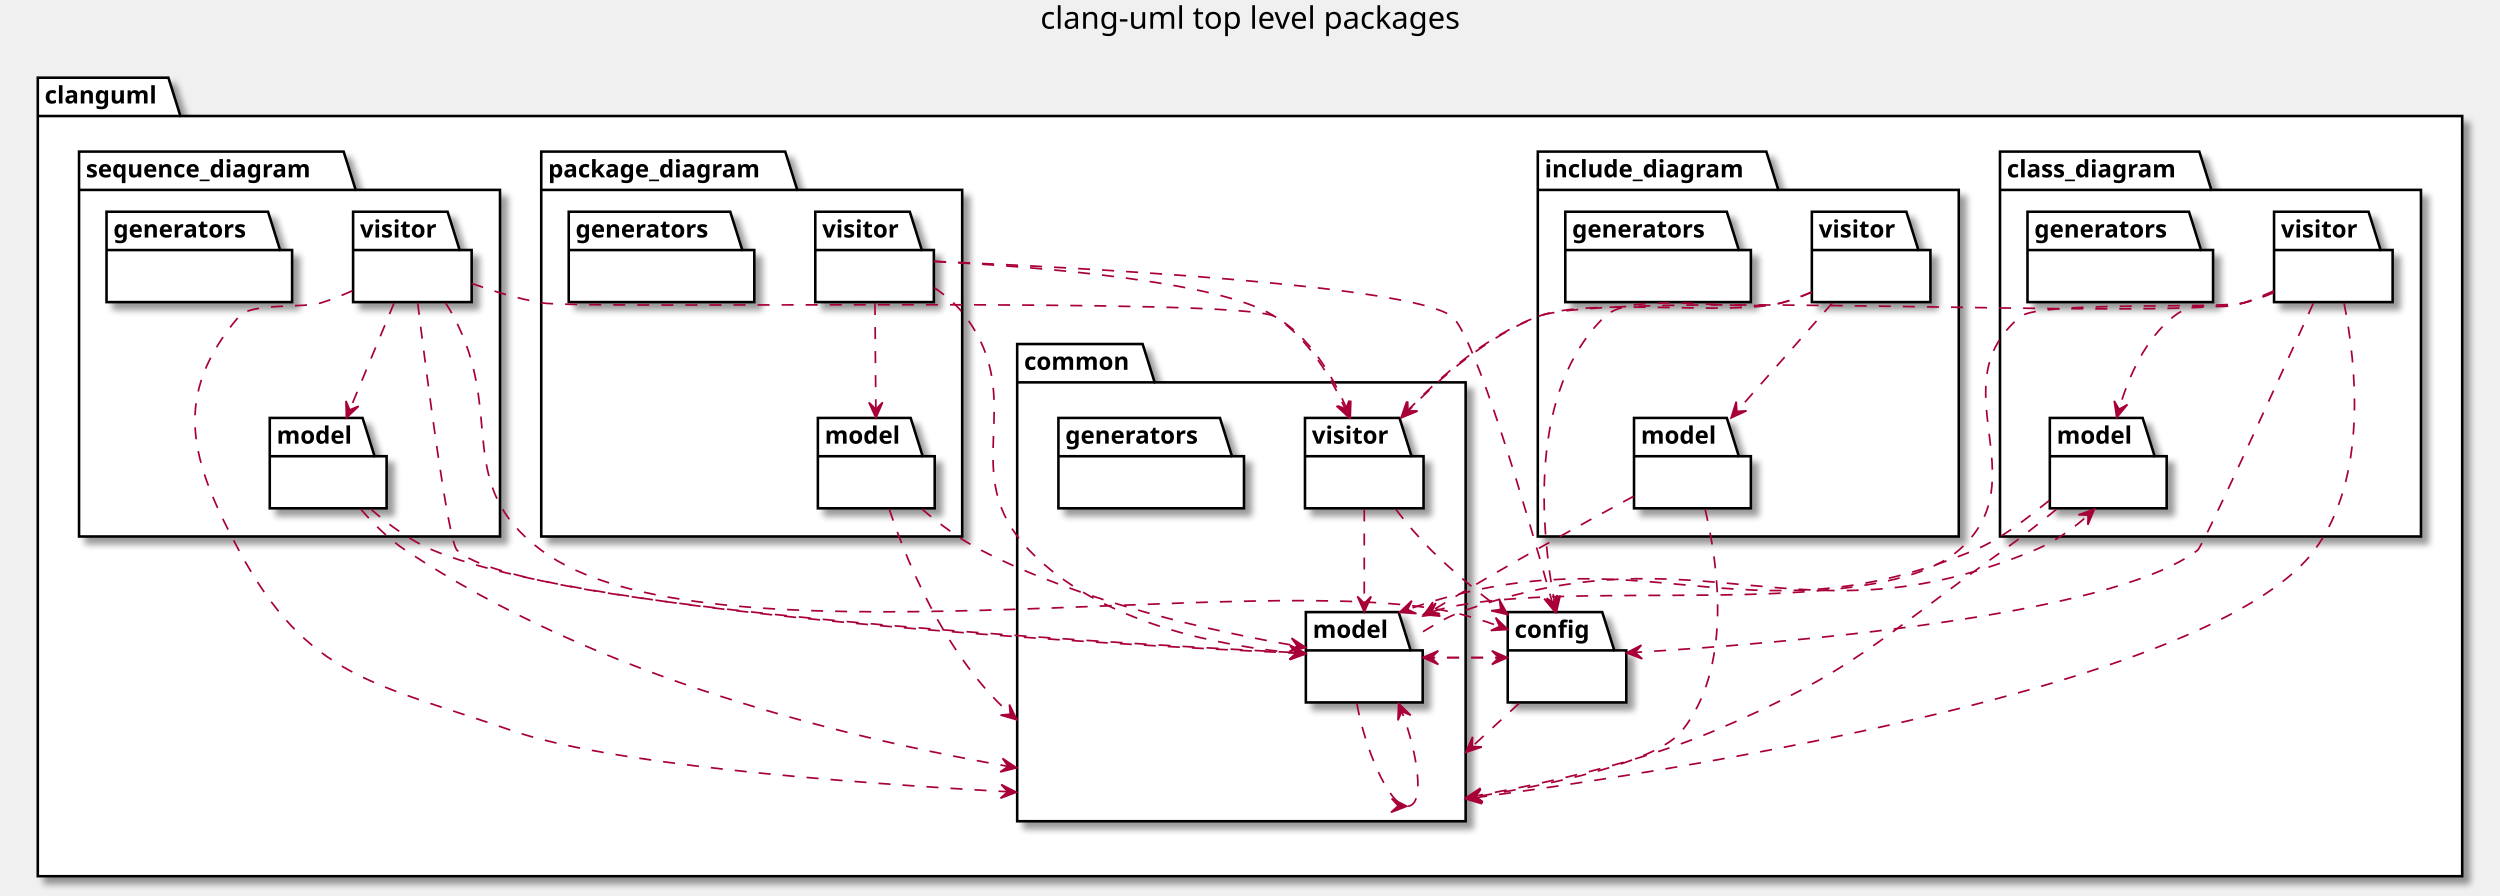
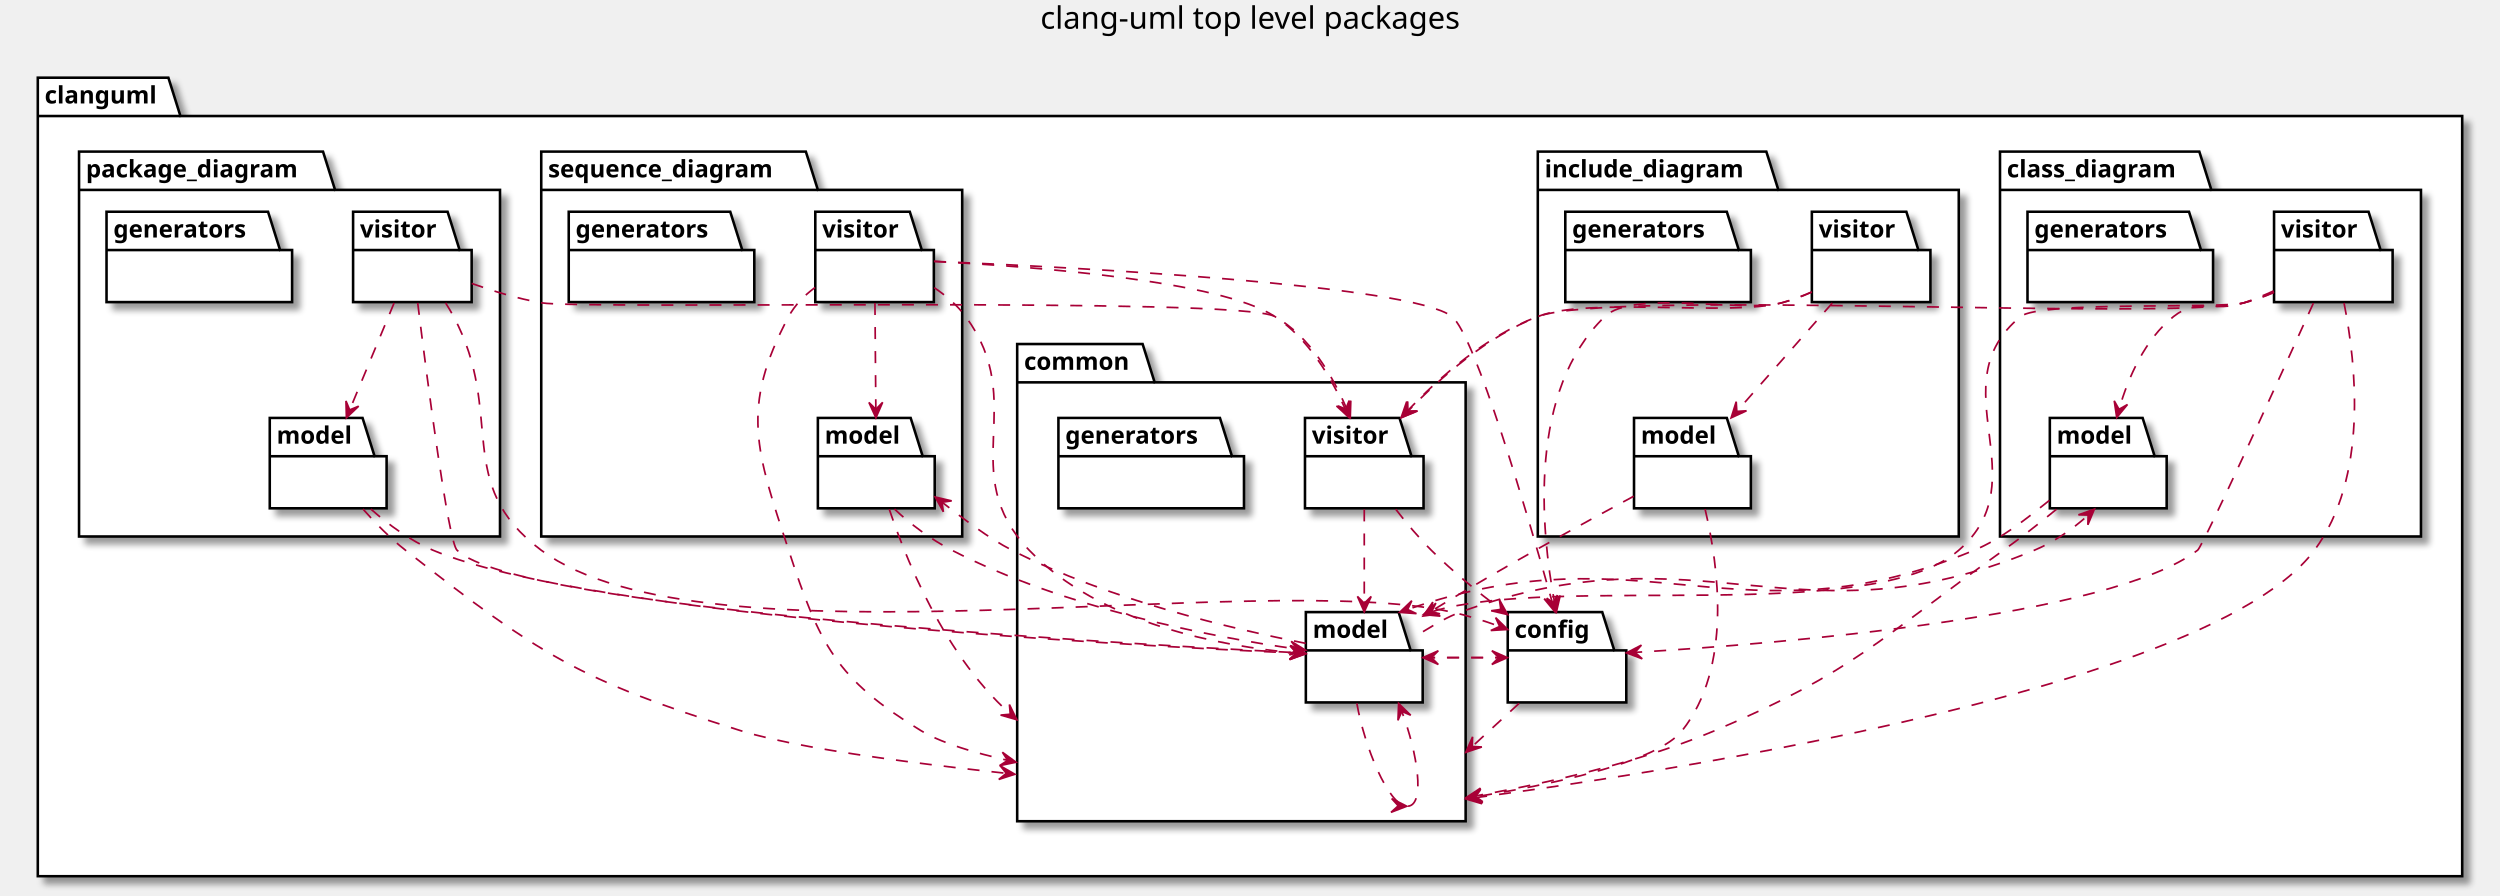
<svg xmlns="http://www.w3.org/2000/svg" xmlns:xlink="http://www.w3.org/1999/xlink" contentScriptType="application/ecmascript" contentStyleType="text/css" height="521px" preserveAspectRatio="none" style="width:1455px;height:521px;" version="1.1" viewBox="0 0 1455 521" width="1455px" zoomAndPan="magnify">
  <defs>
-     <filter height="300%" id="fh9lucta6afqc" width="300%" x="-1" y="-1">
+     <filter height="300%" id="f4ex77b3mnugk" width="300%" x="-1" y="-1">
      <feGaussianBlur result="blurOut" stdDeviation="2.0" />
      <feColorMatrix in="blurOut" result="blurOut2" type="matrix" values="0 0 0 0 0 0 0 0 0 0 0 0 0 0 0 0 0 0 .4 0" />
      <feOffset dx="4.0" dy="4.0" in="blurOut2" result="blurOut3" />
      <feBlend in="SourceGraphic" in2="blurOut3" mode="normal" />
    </filter>
  </defs>
  <g>
    <text fill="#000000" font-family="sans-serif" font-size="18" lengthAdjust="spacingAndGlyphs" textLength="256" x="605.5" y="16.708">clang-uml top level packages</text>
    <a href="namespaceclanguml.html" target="_top" title="clanguml" xlink:actuate="onRequest" xlink:href="namespaceclanguml.html" xlink:show="new" xlink:title="clanguml" xlink:type="simple">
-       <polygon fill="#FFFFFF" filter="url(#fh9lucta6afqc)" points="22,45.233,98,45.233,105,67.53,1433,67.53,1433,509.953,22,509.953,22,45.233" style="stroke: #000000; stroke-width: 1.5;" />
+       <polygon fill="#FFFFFF" filter="url(#f4ex77b3mnugk)" points="22,45.233,98,45.233,105,67.53,1433,67.53,1433,509.953,22,509.953,22,45.233" style="stroke: #000000; stroke-width: 1.5;" />
      <line style="stroke: #000000; stroke-width: 1.5;" x1="22" x2="105" y1="67.53" y2="67.53" />
      <text fill="#000000" font-family="sans-serif" font-size="14" font-weight="bold" lengthAdjust="spacingAndGlyphs" textLength="70" x="26" y="60.228">clanguml</text>
    </a>
    <a href="namespaceclanguml_1_1common.html" target="_top" title="common" xlink:actuate="onRequest" xlink:href="namespaceclanguml_1_1common.html" xlink:show="new" xlink:title="common" xlink:type="simple">
-       <polygon fill="#FFFFFF" filter="url(#fh9lucta6afqc)" points="592,200.233,665,200.233,672,222.53,853,222.53,853,477.953,592,477.953,592,200.233" style="stroke: #000000; stroke-width: 1.5;" />
+       <polygon fill="#FFFFFF" filter="url(#f4ex77b3mnugk)" points="592,200.233,665,200.233,672,222.53,853,222.53,853,477.953,592,477.953,592,200.233" style="stroke: #000000; stroke-width: 1.5;" />
      <line style="stroke: #000000; stroke-width: 1.5;" x1="592" x2="672" y1="222.53" y2="222.53" />
      <text fill="#000000" font-family="sans-serif" font-size="14" font-weight="bold" lengthAdjust="spacingAndGlyphs" textLength="67" x="596" y="215.228">common</text>
    </a>
    <a href="namespaceclanguml_1_1class__diagram.html" target="_top" title="class_diagram" xlink:actuate="onRequest" xlink:href="namespaceclanguml_1_1class__diagram.html" xlink:show="new" xlink:title="class_diagram" xlink:type="simple">
-       <polygon fill="#FFFFFF" filter="url(#fh9lucta6afqc)" points="1164,88.233,1280,88.233,1287,110.53,1409,110.53,1409,312.233,1164,312.233,1164,88.233" style="stroke: #000000; stroke-width: 1.5;" />
+       <polygon fill="#FFFFFF" filter="url(#f4ex77b3mnugk)" points="1164,88.233,1280,88.233,1287,110.53,1409,110.53,1409,312.233,1164,312.233,1164,88.233" style="stroke: #000000; stroke-width: 1.5;" />
      <line style="stroke: #000000; stroke-width: 1.5;" x1="1164" x2="1287" y1="110.53" y2="110.53" />
      <text fill="#000000" font-family="sans-serif" font-size="14" font-weight="bold" lengthAdjust="spacingAndGlyphs" textLength="110" x="1168" y="103.228">class_diagram</text>
    </a>
    <a href="namespaceclanguml_1_1include__diagram.html" target="_top" title="include_diagram" xlink:actuate="onRequest" xlink:href="namespaceclanguml_1_1include__diagram.html" xlink:show="new" xlink:title="include_diagram" xlink:type="simple">
-       <polygon fill="#FFFFFF" filter="url(#fh9lucta6afqc)" points="895,88.233,1028,88.233,1035,110.53,1140,110.53,1140,312.233,895,312.233,895,88.233" style="stroke: #000000; stroke-width: 1.5;" />
+       <polygon fill="#FFFFFF" filter="url(#f4ex77b3mnugk)" points="895,88.233,1028,88.233,1035,110.53,1140,110.53,1140,312.233,895,312.233,895,88.233" style="stroke: #000000; stroke-width: 1.5;" />
      <line style="stroke: #000000; stroke-width: 1.5;" x1="895" x2="1035" y1="110.53" y2="110.53" />
      <text fill="#000000" font-family="sans-serif" font-size="14" font-weight="bold" lengthAdjust="spacingAndGlyphs" textLength="127" x="899" y="103.228">include_diagram</text>
    </a>
+     <a href="namespaceclanguml_1_1sequence__diagram.html" target="_top" title="sequence_diagram" xlink:actuate="onRequest" xlink:href="namespaceclanguml_1_1sequence__diagram.html" xlink:show="new" xlink:title="sequence_diagram" xlink:type="simple">
+       <polygon fill="#FFFFFF" filter="url(#f4ex77b3mnugk)" points="315,88.233,469,88.233,476,110.53,560,110.53,560,312.233,315,312.233,315,88.233" style="stroke: #000000; stroke-width: 1.5;" />
+       <line style="stroke: #000000; stroke-width: 1.5;" x1="315" x2="476" y1="110.53" y2="110.53" />
+       <text fill="#000000" font-family="sans-serif" font-size="14" font-weight="bold" lengthAdjust="spacingAndGlyphs" textLength="148" x="319" y="103.228">sequence_diagram</text>
+     </a>
    <a href="namespaceclanguml_1_1package__diagram.html" target="_top" title="package_diagram" xlink:actuate="onRequest" xlink:href="namespaceclanguml_1_1package__diagram.html" xlink:show="new" xlink:title="package_diagram" xlink:type="simple">
-       <polygon fill="#FFFFFF" filter="url(#fh9lucta6afqc)" points="315,88.233,457,88.233,464,110.53,560,110.53,560,312.233,315,312.233,315,88.233" style="stroke: #000000; stroke-width: 1.5;" />
-       <line style="stroke: #000000; stroke-width: 1.5;" x1="315" x2="464" y1="110.53" y2="110.53" />
-       <text fill="#000000" font-family="sans-serif" font-size="14" font-weight="bold" lengthAdjust="spacingAndGlyphs" textLength="136" x="319" y="103.228">package_diagram</text>
-     </a>
-     <a href="namespaceclanguml_1_1sequence__diagram.html" target="_top" title="sequence_diagram" xlink:actuate="onRequest" xlink:href="namespaceclanguml_1_1sequence__diagram.html" xlink:show="new" xlink:title="sequence_diagram" xlink:type="simple">
-       <polygon fill="#FFFFFF" filter="url(#fh9lucta6afqc)" points="46,88.233,200,88.233,207,110.53,291,110.53,291,312.233,46,312.233,46,88.233" style="stroke: #000000; stroke-width: 1.5;" />
-       <line style="stroke: #000000; stroke-width: 1.5;" x1="46" x2="207" y1="110.53" y2="110.53" />
-       <text fill="#000000" font-family="sans-serif" font-size="14" font-weight="bold" lengthAdjust="spacingAndGlyphs" textLength="148" x="50" y="103.228">sequence_diagram</text>
+       <polygon fill="#FFFFFF" filter="url(#f4ex77b3mnugk)" points="46,88.233,188,88.233,195,110.53,291,110.53,291,312.233,46,312.233,46,88.233" style="stroke: #000000; stroke-width: 1.5;" />
+       <line style="stroke: #000000; stroke-width: 1.5;" x1="46" x2="195" y1="110.53" y2="110.53" />
+       <text fill="#000000" font-family="sans-serif" font-size="14" font-weight="bold" lengthAdjust="spacingAndGlyphs" textLength="136" x="50" y="103.228">package_diagram</text>
    </a>
    <a href="namespaceclanguml_1_1common_1_1model.html" target="_top" title="model" xlink:actuate="onRequest" xlink:href="namespaceclanguml_1_1common_1_1model.html" xlink:show="new" xlink:title="model" xlink:type="simple">
-       <polygon fill="#FFFFFF" filter="url(#fh9lucta6afqc)" points="760,356.233,814,356.233,821,378.53,828,378.53,828,408.827,760,408.827,760,356.233" style="stroke: #000000; stroke-width: 1.5;" />
+       <polygon fill="#FFFFFF" filter="url(#f4ex77b3mnugk)" points="760,356.233,814,356.233,821,378.53,828,378.53,828,408.827,760,408.827,760,356.233" style="stroke: #000000; stroke-width: 1.5;" />
      <line style="stroke: #000000; stroke-width: 1.5;" x1="760" x2="821" y1="378.53" y2="378.53" />
      <text fill="#000000" font-family="sans-serif" font-size="14" font-weight="bold" lengthAdjust="spacingAndGlyphs" textLength="48" x="764" y="371.228">model</text>
    </a>
    <a href="namespaceclanguml_1_1common_1_1visitor.html" target="_top" title="visitor" xlink:actuate="onRequest" xlink:href="namespaceclanguml_1_1common_1_1visitor.html" xlink:show="new" xlink:title="visitor" xlink:type="simple">
-       <polygon fill="#FFFFFF" filter="url(#fh9lucta6afqc)" points="759.5,243.233,814.5,243.233,821.5,265.53,828.5,265.53,828.5,295.827,759.5,295.827,759.5,243.233" style="stroke: #000000; stroke-width: 1.5;" />
+       <polygon fill="#FFFFFF" filter="url(#f4ex77b3mnugk)" points="759.5,243.233,814.5,243.233,821.5,265.53,828.5,265.53,828.5,295.827,759.5,295.827,759.5,243.233" style="stroke: #000000; stroke-width: 1.5;" />
      <line style="stroke: #000000; stroke-width: 1.5;" x1="759.5" x2="821.5" y1="265.53" y2="265.53" />
      <text fill="#000000" font-family="sans-serif" font-size="14" font-weight="bold" lengthAdjust="spacingAndGlyphs" textLength="49" x="763.5" y="258.228">visitor</text>
    </a>
    <a href="namespaceclanguml_1_1common_1_1generators.html" target="_top" title="generators" xlink:actuate="onRequest" xlink:href="namespaceclanguml_1_1common_1_1generators.html" xlink:show="new" xlink:title="generators" xlink:type="simple">
-       <polygon fill="#FFFFFF" filter="url(#fh9lucta6afqc)" points="616,243.233,710,243.233,717,265.53,724,265.53,724,295.827,616,295.827,616,243.233" style="stroke: #000000; stroke-width: 1.5;" />
+       <polygon fill="#FFFFFF" filter="url(#f4ex77b3mnugk)" points="616,243.233,710,243.233,717,265.53,724,265.53,724,295.827,616,295.827,616,243.233" style="stroke: #000000; stroke-width: 1.5;" />
      <line style="stroke: #000000; stroke-width: 1.5;" x1="616" x2="717" y1="265.53" y2="265.53" />
      <text fill="#000000" font-family="sans-serif" font-size="14" font-weight="bold" lengthAdjust="spacingAndGlyphs" textLength="88" x="620" y="258.228">generators</text>
    </a>
    <a href="namespaceclanguml_1_1class__diagram_1_1model.html" target="_top" title="model" xlink:actuate="onRequest" xlink:href="namespaceclanguml_1_1class__diagram_1_1model.html" xlink:show="new" xlink:title="model" xlink:type="simple">
-       <polygon fill="#FFFFFF" filter="url(#fh9lucta6afqc)" points="1193,243.233,1247,243.233,1254,265.53,1261,265.53,1261,295.827,1193,295.827,1193,243.233" style="stroke: #000000; stroke-width: 1.5;" />
+       <polygon fill="#FFFFFF" filter="url(#f4ex77b3mnugk)" points="1193,243.233,1247,243.233,1254,265.53,1261,265.53,1261,295.827,1193,295.827,1193,243.233" style="stroke: #000000; stroke-width: 1.5;" />
      <line style="stroke: #000000; stroke-width: 1.5;" x1="1193" x2="1254" y1="265.53" y2="265.53" />
      <text fill="#000000" font-family="sans-serif" font-size="14" font-weight="bold" lengthAdjust="spacingAndGlyphs" textLength="48" x="1197" y="258.228">model</text>
    </a>
    <a href="namespaceclanguml_1_1class__diagram_1_1visitor.html" target="_top" title="visitor" xlink:actuate="onRequest" xlink:href="namespaceclanguml_1_1class__diagram_1_1visitor.html" xlink:show="new" xlink:title="visitor" xlink:type="simple">
-       <polygon fill="#FFFFFF" filter="url(#fh9lucta6afqc)" points="1323.5,123.233,1378.5,123.233,1385.5,145.53,1392.5,145.53,1392.5,175.827,1323.5,175.827,1323.5,123.233" style="stroke: #000000; stroke-width: 1.5;" />
+       <polygon fill="#FFFFFF" filter="url(#f4ex77b3mnugk)" points="1323.5,123.233,1378.5,123.233,1385.5,145.53,1392.5,145.53,1392.5,175.827,1323.5,175.827,1323.5,123.233" style="stroke: #000000; stroke-width: 1.5;" />
      <line style="stroke: #000000; stroke-width: 1.5;" x1="1323.5" x2="1385.5" y1="145.53" y2="145.53" />
      <text fill="#000000" font-family="sans-serif" font-size="14" font-weight="bold" lengthAdjust="spacingAndGlyphs" textLength="49" x="1327.5" y="138.228">visitor</text>
    </a>
    <a href="namespaceclanguml_1_1class__diagram_1_1generators.html" target="_top" title="generators" xlink:actuate="onRequest" xlink:href="namespaceclanguml_1_1class__diagram_1_1generators.html" xlink:show="new" xlink:title="generators" xlink:type="simple">
-       <polygon fill="#FFFFFF" filter="url(#fh9lucta6afqc)" points="1180,123.233,1274,123.233,1281,145.53,1288,145.53,1288,175.827,1180,175.827,1180,123.233" style="stroke: #000000; stroke-width: 1.5;" />
+       <polygon fill="#FFFFFF" filter="url(#f4ex77b3mnugk)" points="1180,123.233,1274,123.233,1281,145.53,1288,145.53,1288,175.827,1180,175.827,1180,123.233" style="stroke: #000000; stroke-width: 1.5;" />
      <line style="stroke: #000000; stroke-width: 1.5;" x1="1180" x2="1281" y1="145.53" y2="145.53" />
      <text fill="#000000" font-family="sans-serif" font-size="14" font-weight="bold" lengthAdjust="spacingAndGlyphs" textLength="88" x="1184" y="138.228">generators</text>
    </a>
    <a href="namespaceclanguml_1_1config.html" target="_top" title="config" xlink:actuate="onRequest" xlink:href="namespaceclanguml_1_1config.html" xlink:show="new" xlink:title="config" xlink:type="simple">
-       <polygon fill="#FFFFFF" filter="url(#fh9lucta6afqc)" points="877.5,356.233,932.5,356.233,939.5,378.53,946.5,378.53,946.5,408.827,877.5,408.827,877.5,356.233" style="stroke: #000000; stroke-width: 1.5;" />
+       <polygon fill="#FFFFFF" filter="url(#f4ex77b3mnugk)" points="877.5,356.233,932.5,356.233,939.5,378.53,946.5,378.53,946.5,408.827,877.5,408.827,877.5,356.233" style="stroke: #000000; stroke-width: 1.5;" />
      <line style="stroke: #000000; stroke-width: 1.5;" x1="877.5" x2="939.5" y1="378.53" y2="378.53" />
      <text fill="#000000" font-family="sans-serif" font-size="14" font-weight="bold" lengthAdjust="spacingAndGlyphs" textLength="49" x="881.5" y="371.228">config</text>
    </a>
    <a href="namespaceclanguml_1_1include__diagram_1_1model.html" target="_top" title="model" xlink:actuate="onRequest" xlink:href="namespaceclanguml_1_1include__diagram_1_1model.html" xlink:show="new" xlink:title="model" xlink:type="simple">
-       <polygon fill="#FFFFFF" filter="url(#fh9lucta6afqc)" points="951,243.233,1005,243.233,1012,265.53,1019,265.53,1019,295.827,951,295.827,951,243.233" style="stroke: #000000; stroke-width: 1.5;" />
+       <polygon fill="#FFFFFF" filter="url(#f4ex77b3mnugk)" points="951,243.233,1005,243.233,1012,265.53,1019,265.53,1019,295.827,951,295.827,951,243.233" style="stroke: #000000; stroke-width: 1.5;" />
      <line style="stroke: #000000; stroke-width: 1.5;" x1="951" x2="1012" y1="265.53" y2="265.53" />
      <text fill="#000000" font-family="sans-serif" font-size="14" font-weight="bold" lengthAdjust="spacingAndGlyphs" textLength="48" x="955" y="258.228">model</text>
    </a>
    <a href="namespaceclanguml_1_1include__diagram_1_1visitor.html" target="_top" title="visitor" xlink:actuate="onRequest" xlink:href="namespaceclanguml_1_1include__diagram_1_1visitor.html" xlink:show="new" xlink:title="visitor" xlink:type="simple">
-       <polygon fill="#FFFFFF" filter="url(#fh9lucta6afqc)" points="1054.5,123.233,1109.5,123.233,1116.5,145.53,1123.5,145.53,1123.5,175.827,1054.5,175.827,1054.5,123.233" style="stroke: #000000; stroke-width: 1.5;" />
+       <polygon fill="#FFFFFF" filter="url(#f4ex77b3mnugk)" points="1054.5,123.233,1109.5,123.233,1116.5,145.53,1123.5,145.53,1123.5,175.827,1054.5,175.827,1054.5,123.233" style="stroke: #000000; stroke-width: 1.5;" />
      <line style="stroke: #000000; stroke-width: 1.5;" x1="1054.5" x2="1116.5" y1="145.53" y2="145.53" />
      <text fill="#000000" font-family="sans-serif" font-size="14" font-weight="bold" lengthAdjust="spacingAndGlyphs" textLength="49" x="1058.5" y="138.228">visitor</text>
    </a>
    <a href="namespaceclanguml_1_1include__diagram_1_1generators.html" target="_top" title="generators" xlink:actuate="onRequest" xlink:href="namespaceclanguml_1_1include__diagram_1_1generators.html" xlink:show="new" xlink:title="generators" xlink:type="simple">
-       <polygon fill="#FFFFFF" filter="url(#fh9lucta6afqc)" points="911,123.233,1005,123.233,1012,145.53,1019,145.53,1019,175.827,911,175.827,911,123.233" style="stroke: #000000; stroke-width: 1.5;" />
+       <polygon fill="#FFFFFF" filter="url(#f4ex77b3mnugk)" points="911,123.233,1005,123.233,1012,145.53,1019,145.53,1019,175.827,911,175.827,911,123.233" style="stroke: #000000; stroke-width: 1.5;" />
      <line style="stroke: #000000; stroke-width: 1.5;" x1="911" x2="1012" y1="145.53" y2="145.53" />
      <text fill="#000000" font-family="sans-serif" font-size="14" font-weight="bold" lengthAdjust="spacingAndGlyphs" textLength="88" x="915" y="138.228">generators</text>
    </a>
-     <a href="namespaceclanguml_1_1package__diagram_1_1model.html" target="_top" title="model" xlink:actuate="onRequest" xlink:href="namespaceclanguml_1_1package__diagram_1_1model.html" xlink:show="new" xlink:title="model" xlink:type="simple">
-       <polygon fill="#FFFFFF" filter="url(#fh9lucta6afqc)" points="476,243.233,530,243.233,537,265.53,544,265.53,544,295.827,476,295.827,476,243.233" style="stroke: #000000; stroke-width: 1.5;" />
+     <a href="namespaceclanguml_1_1sequence__diagram_1_1model.html" target="_top" title="model" xlink:actuate="onRequest" xlink:href="namespaceclanguml_1_1sequence__diagram_1_1model.html" xlink:show="new" xlink:title="model" xlink:type="simple">
+       <polygon fill="#FFFFFF" filter="url(#f4ex77b3mnugk)" points="476,243.233,530,243.233,537,265.53,544,265.53,544,295.827,476,295.827,476,243.233" style="stroke: #000000; stroke-width: 1.5;" />
      <line style="stroke: #000000; stroke-width: 1.5;" x1="476" x2="537" y1="265.53" y2="265.53" />
      <text fill="#000000" font-family="sans-serif" font-size="14" font-weight="bold" lengthAdjust="spacingAndGlyphs" textLength="48" x="480" y="258.228">model</text>
    </a>
-     <a href="namespaceclanguml_1_1package__diagram_1_1visitor.html" target="_top" title="visitor" xlink:actuate="onRequest" xlink:href="namespaceclanguml_1_1package__diagram_1_1visitor.html" xlink:show="new" xlink:title="visitor" xlink:type="simple">
-       <polygon fill="#FFFFFF" filter="url(#fh9lucta6afqc)" points="474.5,123.233,529.5,123.233,536.5,145.53,543.5,145.53,543.5,175.827,474.5,175.827,474.5,123.233" style="stroke: #000000; stroke-width: 1.5;" />
+     <a href="namespaceclanguml_1_1sequence__diagram_1_1visitor.html" target="_top" title="visitor" xlink:actuate="onRequest" xlink:href="namespaceclanguml_1_1sequence__diagram_1_1visitor.html" xlink:show="new" xlink:title="visitor" xlink:type="simple">
+       <polygon fill="#FFFFFF" filter="url(#f4ex77b3mnugk)" points="474.5,123.233,529.5,123.233,536.5,145.53,543.5,145.53,543.5,175.827,474.5,175.827,474.5,123.233" style="stroke: #000000; stroke-width: 1.5;" />
      <line style="stroke: #000000; stroke-width: 1.5;" x1="474.5" x2="536.5" y1="145.53" y2="145.53" />
      <text fill="#000000" font-family="sans-serif" font-size="14" font-weight="bold" lengthAdjust="spacingAndGlyphs" textLength="49" x="478.5" y="138.228">visitor</text>
    </a>
-     <a href="namespaceclanguml_1_1package__diagram_1_1generators.html" target="_top" title="generators" xlink:actuate="onRequest" xlink:href="namespaceclanguml_1_1package__diagram_1_1generators.html" xlink:show="new" xlink:title="generators" xlink:type="simple">
-       <polygon fill="#FFFFFF" filter="url(#fh9lucta6afqc)" points="331,123.233,425,123.233,432,145.53,439,145.53,439,175.827,331,175.827,331,123.233" style="stroke: #000000; stroke-width: 1.5;" />
+     <a href="namespaceclanguml_1_1sequence__diagram_1_1generators.html" target="_top" title="generators" xlink:actuate="onRequest" xlink:href="namespaceclanguml_1_1sequence__diagram_1_1generators.html" xlink:show="new" xlink:title="generators" xlink:type="simple">
+       <polygon fill="#FFFFFF" filter="url(#f4ex77b3mnugk)" points="331,123.233,425,123.233,432,145.53,439,145.53,439,175.827,331,175.827,331,123.233" style="stroke: #000000; stroke-width: 1.5;" />
      <line style="stroke: #000000; stroke-width: 1.5;" x1="331" x2="432" y1="145.53" y2="145.53" />
      <text fill="#000000" font-family="sans-serif" font-size="14" font-weight="bold" lengthAdjust="spacingAndGlyphs" textLength="88" x="335" y="138.228">generators</text>
    </a>
-     <a href="namespaceclanguml_1_1sequence__diagram_1_1model.html" target="_top" title="model" xlink:actuate="onRequest" xlink:href="namespaceclanguml_1_1sequence__diagram_1_1model.html" xlink:show="new" xlink:title="model" xlink:type="simple">
-       <polygon fill="#FFFFFF" filter="url(#fh9lucta6afqc)" points="157,243.233,211,243.233,218,265.53,225,265.53,225,295.827,157,295.827,157,243.233" style="stroke: #000000; stroke-width: 1.5;" />
+     <a href="namespaceclanguml_1_1package__diagram_1_1model.html" target="_top" title="model" xlink:actuate="onRequest" xlink:href="namespaceclanguml_1_1package__diagram_1_1model.html" xlink:show="new" xlink:title="model" xlink:type="simple">
+       <polygon fill="#FFFFFF" filter="url(#f4ex77b3mnugk)" points="157,243.233,211,243.233,218,265.53,225,265.53,225,295.827,157,295.827,157,243.233" style="stroke: #000000; stroke-width: 1.5;" />
      <line style="stroke: #000000; stroke-width: 1.5;" x1="157" x2="218" y1="265.53" y2="265.53" />
      <text fill="#000000" font-family="sans-serif" font-size="14" font-weight="bold" lengthAdjust="spacingAndGlyphs" textLength="48" x="161" y="258.228">model</text>
    </a>
-     <a href="namespaceclanguml_1_1sequence__diagram_1_1visitor.html" target="_top" title="visitor" xlink:actuate="onRequest" xlink:href="namespaceclanguml_1_1sequence__diagram_1_1visitor.html" xlink:show="new" xlink:title="visitor" xlink:type="simple">
-       <polygon fill="#FFFFFF" filter="url(#fh9lucta6afqc)" points="205.5,123.233,260.5,123.233,267.5,145.53,274.5,145.53,274.5,175.827,205.5,175.827,205.5,123.233" style="stroke: #000000; stroke-width: 1.5;" />
+     <a href="namespaceclanguml_1_1package__diagram_1_1visitor.html" target="_top" title="visitor" xlink:actuate="onRequest" xlink:href="namespaceclanguml_1_1package__diagram_1_1visitor.html" xlink:show="new" xlink:title="visitor" xlink:type="simple">
+       <polygon fill="#FFFFFF" filter="url(#f4ex77b3mnugk)" points="205.5,123.233,260.5,123.233,267.5,145.53,274.5,145.53,274.5,175.827,205.5,175.827,205.5,123.233" style="stroke: #000000; stroke-width: 1.5;" />
      <line style="stroke: #000000; stroke-width: 1.5;" x1="205.5" x2="267.5" y1="145.53" y2="145.53" />
      <text fill="#000000" font-family="sans-serif" font-size="14" font-weight="bold" lengthAdjust="spacingAndGlyphs" textLength="49" x="209.5" y="138.228">visitor</text>
    </a>
-     <a href="namespaceclanguml_1_1sequence__diagram_1_1generators.html" target="_top" title="generators" xlink:actuate="onRequest" xlink:href="namespaceclanguml_1_1sequence__diagram_1_1generators.html" xlink:show="new" xlink:title="generators" xlink:type="simple">
-       <polygon fill="#FFFFFF" filter="url(#fh9lucta6afqc)" points="62,123.233,156,123.233,163,145.53,170,145.53,170,175.827,62,175.827,62,123.233" style="stroke: #000000; stroke-width: 1.5;" />
+     <a href="namespaceclanguml_1_1package__diagram_1_1generators.html" target="_top" title="generators" xlink:actuate="onRequest" xlink:href="namespaceclanguml_1_1package__diagram_1_1generators.html" xlink:show="new" xlink:title="generators" xlink:type="simple">
+       <polygon fill="#FFFFFF" filter="url(#f4ex77b3mnugk)" points="62,123.233,156,123.233,163,145.53,170,145.53,170,175.827,62,175.827,62,123.233" style="stroke: #000000; stroke-width: 1.5;" />
      <line style="stroke: #000000; stroke-width: 1.5;" x1="62" x2="163" y1="145.53" y2="145.53" />
      <text fill="#000000" font-family="sans-serif" font-size="14" font-weight="bold" lengthAdjust="spacingAndGlyphs" textLength="88" x="66" y="138.228">generators</text>
    </a>
    <path d="M819.52,469.203 C829.6,468.223 825,438.293 815.87,414.133 " fill="none" id="C_0000316605034920222648-&gt;C_0000083721806430512831" style="stroke: #A80036; stroke-width: 1.0; stroke-dasharray: 7.0,7.0;" />
    <polygon fill="#A80036" points="813.99,409.383,813.619,419.225,815.847,414.026,821.046,416.254,813.99,409.383" style="stroke: #A80036; stroke-width: 1.0;" />
    <path d="M789.7,409.383 C794.07,434.373 807.96,468.693 818.75,469.223 " fill="none" id="C_0000083721806430512831-&gt;C_0000316605034920222648" style="stroke: #A80036; stroke-width: 1.0; stroke-dasharray: 7.0,7.0;" />
    <polygon fill="#A80036" points="818.75,469.223,809.957,464.786,813.756,468.978,809.565,472.777,818.75,469.223" style="stroke: #A80036; stroke-width: 1.0;" />
    <path d="M828.19,367.623 C835.4,363.263 842.68,358.893 850,356.233 C990.29,305.153 1046.17,377.623 1184,320.233 C1195.36,315.503 1206.29,307.953 1214.9,300.173 " fill="none" id="C_0000083721806430512831-&gt;C_0000897124234964432620" style="stroke: #A80036; stroke-width: 1.0; stroke-dasharray: 7.0,7.0;" />
    <polygon fill="#A80036" points="1218.92,296.333,1209.638,299.626,1215.293,299.775,1215.144,305.43,1218.92,296.333" style="stroke: #A80036; stroke-width: 1.0;" />
    <path d="M1192.77,291.203 C1179.65,301.723 1164.74,313.683 1149,320.233 C1012.78,376.953 956.61,306.833 819.47,354.643 " fill="none" id="C_0000897124234964432620-&gt;C_0000083721806430512831" style="stroke: #A80036; stroke-width: 1.0; stroke-dasharray: 7.0,7.0;" />
    <polygon fill="#A80036" points="814.55,356.403,824.372,357.13,819.256,354.715,821.671,349.599,814.55,356.403" style="stroke: #A80036; stroke-width: 1.0;" />
+     <path d="M759.95,374.443 C717.59,366.003 645.6,349.363 589,320.233 C574.95,313.003 561.11,302.173 548.51,292.483 " fill="none" id="C_0000083721806430512831-&gt;C_0002206969880830639264" style="stroke: #A80036; stroke-width: 1.0; stroke-dasharray: 7.0,7.0;" />
+     <polygon fill="#A80036" points="544.29,289.243,549.021,297.881,548.266,292.275,553.872,291.52,544.29,289.243" style="stroke: #A80036; stroke-width: 1.0;" />
+     <path d="M520.58,296.263 C529.67,304.893 541.75,313.933 554,320.233 C619.25,353.823 704.96,370.793 754.87,377.753 " fill="none" id="C_0002206969880830639264-&gt;C_0000083721806430512831" style="stroke: #A80036; stroke-width: 1.0; stroke-dasharray: 7.0,7.0;" />
+     <polygon fill="#A80036" points="759.88,378.443,751.498,373.271,754.925,377.772,750.425,381.199,759.88,378.443" style="stroke: #A80036; stroke-width: 1.0;" />
    <path d="M828.11,382.733 C842.7,382.733 857.29,382.733 871.89,382.733 " fill="none" id="C_0000083721806430512831-&gt;C_0000111389493058790497" style="stroke: #A80036; stroke-width: 1.0; stroke-dasharray: 7.0,7.0;" />
    <polygon fill="#A80036" points="877.26,382.733,868.26,378.733,872.26,382.733,868.26,386.733,877.26,382.733" style="stroke: #A80036; stroke-width: 1.0;" />
    <path d="M877.26,382.733 C862.67,382.733 848.08,382.733 833.49,382.733 " fill="none" id="C_0000111389493058790497-&gt;C_0000083721806430512831" style="stroke: #A80036; stroke-width: 1.0; stroke-dasharray: 7.0,7.0;" />
    <polygon fill="#A80036" points="828.11,382.733,837.11,386.733,833.11,382.733,837.11,378.733,828.11,382.733" style="stroke: #A80036; stroke-width: 1.0;" />
    <path d="M812.33,296.403 C818.51,304.383 825.71,312.983 833,320.233 C845.29,332.453 859.98,344.473 873.35,354.613 " fill="none" id="C_0002059309769421024048-&gt;C_0000111389493058790497" style="stroke: #A80036; stroke-width: 1.0; stroke-dasharray: 7.0,7.0;" />
    <polygon fill="#A80036" points="877.45,357.693,872.684,349.074,873.462,354.677,867.859,355.455,877.45,357.693" style="stroke: #A80036; stroke-width: 1.0;" />
    <path d="M794,296.473 C794,312.733 794,333.813 794,350.943 " fill="none" id="C_0002059309769421024048-&gt;C_0000083721806430512831" style="stroke: #A80036; stroke-width: 1.0; stroke-dasharray: 7.0,7.0;" />
    <polygon fill="#A80036" points="794,356.123,798.026,347.135,794.014,351.123,790.026,347.112,794,356.123" style="stroke: #A80036; stroke-width: 1.0;" />
    <path d="M1196.86,296.413 C1187.19,304.313 1176.32,312.863 1166,320.233 C1094.35,371.403 1079.11,390.963 998,425.233 C960.86,440.928 916.918,451.833 881.866,458.861 C873.103,460.618 864.896,462.132 857.49,463.418 C856.564,463.579 855.651,463.736 854.751,463.89 C854.301,463.967 853.854,464.043 853.41,464.118 " fill="none" id="C_0000897124234964432620-&gt;C_0000316605034920222648" style="stroke: #A80036; stroke-width: 1.0; stroke-dasharray: 7.0,7.0;" />
    <polygon fill="#A80036" points="853.41,464.118,862.952,466.56,858.34,463.284,861.616,458.672,853.41,464.118" style="stroke: #A80036; stroke-width: 1.0;" />
    <path d="M1323.29,169.303 C1317.61,171.893 1311.72,174.313 1306,176.233 C1288.4,182.153 1279.55,172.693 1265,184.233 C1248.3,197.483 1238.7,219.663 1233.33,237.973 " fill="none" id="C_0001862217944346803827-&gt;C_0000897124234964432620" style="stroke: #A80036; stroke-width: 1.0; stroke-dasharray: 7.0,7.0;" />
    <polygon fill="#A80036" points="1231.93,243.023,1238.195,235.424,1233.27,238.206,1230.488,233.28,1231.93,243.023" style="stroke: #A80036; stroke-width: 1.0;" />
    <path d="M1346.4,176.413 C1325.21,223.223 1282.11,317.873 1279,320.233 C1228.01,359.023 1035.72,374.623 951.7,379.683 " fill="none" id="C_0001862217944346803827-&gt;C_0000111389493058790497" style="stroke: #A80036; stroke-width: 1.0; stroke-dasharray: 7.0,7.0;" />
    <polygon fill="#A80036" points="946.57,379.983,955.794,383.435,951.561,379.683,955.313,375.45,946.57,379.983" style="stroke: #A80036; stroke-width: 1.0;" />
    <path d="M1323.26,170.313 C1317.64,172.733 1311.77,174.833 1306,176.233 C1261.61,186.983 937.78,168.223 895,184.233 C865.09,195.423 837.75,219.563 819.08,239.183 " fill="none" id="C_0001862217944346803827-&gt;C_0002059309769421024048" style="stroke: #A80036; stroke-width: 1.0; stroke-dasharray: 7.0,7.0;" />
    <polygon fill="#A80036" points="815.46,243.043,824.533,239.212,818.879,239.395,818.696,233.741,815.46,243.043" style="stroke: #A80036; stroke-width: 1.0;" />
    <path d="M1323.49,169.973 C1317.79,172.473 1311.83,174.693 1306,176.233 C1292.01,179.933 1187.19,175.053 1176,184.233 C1127.65,223.873 1187.25,279.273 1140,320.233 C1089.15,364.313 905.53,333.873 833.42,355.993 " fill="none" id="C_0001862217944346803827-&gt;C_0000083721806430512831" style="stroke: #A80036; stroke-width: 1.0; stroke-dasharray: 7.0,7.0;" />
    <polygon fill="#A80036" points="828.43,357.683,838.236,358.596,833.168,356.085,835.679,351.016,828.43,357.683" style="stroke: #A80036; stroke-width: 1.0;" />
    <path d="M1364.22,176.313 C1371.36,212.243 1378.39,277.983 1347,320.233 C1310.93,368.783 1180.703,405.833 1058.616,430.844 C997.573,443.35 938.565,452.846 894.38,459.265 C883.334,460.87 873.214,462.282 864.22,463.501 C861.972,463.806 859.794,464.099 857.689,464.379 C856.637,464.519 855.603,464.657 854.588,464.791 C854.081,464.858 853.578,464.924 853.08,464.99 " fill="none" id="C_0001862217944346803827-&gt;C_0000316605034920222648" style="stroke: #A80036; stroke-width: 1.0; stroke-dasharray: 7.0,7.0;" />
    <polygon fill="#A80036" points="853.08,464.99,862.525,467.781,858.037,464.337,861.48,459.849,853.08,464.99" style="stroke: #A80036; stroke-width: 1.0;" />
    <path d="M884.1,409.383 C877.465,415.483 870.226,422.139 863.064,428.723 C861.273,430.369 859.488,432.011 857.717,433.638 C856.832,434.452 855.951,435.262 855.075,436.067 C854.637,436.47 854.201,436.872 853.765,437.272 C853.548,437.472 853.331,437.671 853.114,437.871 " fill="none" id="C_0000111389493058790497-&gt;C_0000316605034920222648" style="stroke: #A80036; stroke-width: 1.0; stroke-dasharray: 7.0,7.0;" />
    <polygon fill="#A80036" points="853.114,437.871,862.446,434.724,856.794,434.487,857.032,428.835,853.114,437.871" style="stroke: #A80036; stroke-width: 1.0;" />
    <path d="M992.35,296.293 C1000.28,329.743 1008.19,388.433 979,425.233 C967.72,439.453 928.785,450.333 892.15,457.717 C882.991,459.563 873.976,461.19 865.573,462.597 C861.371,463.3 857.323,463.948 853.486,464.54 " fill="none" id="C_0000545328881104248214-&gt;C_0000316605034920222648" style="stroke: #A80036; stroke-width: 1.0; stroke-dasharray: 7.0,7.0;" />
    <polygon fill="#A80036" points="853.486,464.54,862.991,467.12,858.427,463.777,861.77,459.214,853.486,464.54" style="stroke: #A80036; stroke-width: 1.0;" />
    <path d="M950.82,288.803 C920.54,305.043 875.2,329.923 832.67,355.853 " fill="none" id="C_0000545328881104248214-&gt;C_0000083721806430512831" style="stroke: #A80036; stroke-width: 1.0; stroke-dasharray: 7.0,7.0;" />
    <polygon fill="#A80036" points="828.3,358.533,838.062,357.232,832.561,355.917,833.876,350.415,828.3,358.533" style="stroke: #A80036; stroke-width: 1.0;" />
    <path d="M1066.43,176.333 C1050.08,194.893 1027.93,220.023 1010.87,239.383 " fill="none" id="C_0000299757823634161563-&gt;C_0000545328881104248214" style="stroke: #A80036; stroke-width: 1.0; stroke-dasharray: 7.0,7.0;" />
    <polygon fill="#A80036" points="1007.52,243.183,1016.472,239.078,1010.827,239.433,1010.472,233.787,1007.52,243.183" style="stroke: #A80036; stroke-width: 1.0;" />
    <path d="M1054.46,169.893 C1048.77,172.393 1042.82,174.643 1037,176.233 C1014.85,182.283 950.5,168.273 934,184.233 C889.44,227.333 896.59,307.233 904.82,351.043 " fill="none" id="C_0000299757823634161563-&gt;C_0000111389493058790497" style="stroke: #A80036; stroke-width: 1.0; stroke-dasharray: 7.0,7.0;" />
    <polygon fill="#A80036" points="905.83,356.203,908.036,346.604,904.874,351.295,900.183,348.134,905.83,356.203" style="stroke: #A80036; stroke-width: 1.0;" />
    <path d="M1054.49,170.003 C1048.79,172.493 1042.84,174.703 1037,176.233 C1006.43,184.243 924.39,172.613 895,184.233 C865.5,195.893 838.31,219.743 819.59,239.133 " fill="none" id="C_0000299757823634161563-&gt;C_0002059309769421024048" style="stroke: #A80036; stroke-width: 1.0; stroke-dasharray: 7.0,7.0;" />
    <polygon fill="#A80036" points="815.96,242.943,825.064,239.185,819.409,239.323,819.271,233.668,815.96,242.943" style="stroke: #A80036; stroke-width: 1.0;" />
-     <path d="M517.56,296.363 C523.405,313.833 532.81,338.038 546.356,361.882 C553.129,373.804 560.938,385.635 569.854,396.49 C574.312,401.917 579.048,407.099 584.069,411.927 C586.58,414.341 589.162,416.666 591.817,418.888 " fill="none" id="C_0001569810617781744082-&gt;C_0000316605034920222648" style="stroke: #A80036; stroke-width: 1.0; stroke-dasharray: 7.0,7.0;" />
+     <path d="M517.56,296.363 C523.405,313.833 532.81,338.038 546.356,361.882 C553.129,373.804 560.938,385.635 569.854,396.49 C574.312,401.917 579.048,407.099 584.069,411.927 C586.58,414.341 589.162,416.666 591.817,418.888 " fill="none" id="C_0002206969880830639264-&gt;C_0000316605034920222648" style="stroke: #A80036; stroke-width: 1.0; stroke-dasharray: 7.0,7.0;" />
    <polygon fill="#A80036" points="591.817,418.888,587.483,410.044,587.982,415.679,582.348,416.178,591.817,418.888" style="stroke: #A80036; stroke-width: 1.0;" />
-     <path d="M536.54,296.263 C546.67,304.893 558.75,313.933 571,320.233 C631.17,351.203 708.75,368.053 754.74,375.943 " fill="none" id="C_0001569810617781744082-&gt;C_0000083721806430512831" style="stroke: #A80036; stroke-width: 1.0; stroke-dasharray: 7.0,7.0;" />
-     <polygon fill="#A80036" points="759.92,376.823,751.708,371.386,754.989,375.994,750.381,379.276,759.92,376.823" style="stroke: #A80036; stroke-width: 1.0;" />
-     <path d="M509.22,176.333 C509.37,194.433 509.58,218.763 509.74,237.923 " fill="none" id="C_0000183895282854293183-&gt;C_0001569810617781744082" style="stroke: #A80036; stroke-width: 1.0; stroke-dasharray: 7.0,7.0;" />
+     <path d="M474.38,167.303 C468.2,171.893 462.59,177.503 459,184.233 C430.54,237.563 440.19,262.793 459,320.233 C477,375.233 486.55,395.173 536,425.233 C542.692,429.301 552.023,433.033 563.24,436.452 C568.849,438.161 574.93,439.792 581.389,441.347 C584.618,442.124 587.942,442.883 591.348,443.623 " fill="none" id="C_0000351520758190157237-&gt;C_0000316605034920222648" style="stroke: #A80036; stroke-width: 1.0; stroke-dasharray: 7.0,7.0;" />
+     <polygon fill="#A80036" points="591.348,443.623,583.402,437.804,586.462,442.562,581.705,445.622,591.348,443.623" style="stroke: #A80036; stroke-width: 1.0;" />
+     <path d="M509.22,176.333 C509.37,194.433 509.58,218.763 509.74,237.923 " fill="none" id="C_0000351520758190157237-&gt;C_0002206969880830639264" style="stroke: #A80036; stroke-width: 1.0; stroke-dasharray: 7.0,7.0;" />
    <polygon fill="#A80036" points="509.78,243.183,513.703,234.149,509.737,238.183,505.703,234.218,509.78,243.183" style="stroke: #A80036; stroke-width: 1.0;" />
-     <path d="M543.55,152.083 C624.57,155.533 821.74,165.743 845,184.233 C858.46,194.923 888.81,298.403 903.59,351.153 " fill="none" id="C_0000183895282854293183-&gt;C_0000111389493058790497" style="stroke: #A80036; stroke-width: 1.0; stroke-dasharray: 7.0,7.0;" />
+     <path d="M543.55,152.083 C624.57,155.533 821.74,165.743 845,184.233 C858.46,194.923 888.81,298.403 903.59,351.153 " fill="none" id="C_0000351520758190157237-&gt;C_0000111389493058790497" style="stroke: #A80036; stroke-width: 1.0; stroke-dasharray: 7.0,7.0;" />
    <polygon fill="#A80036" points="904.97,356.093,906.405,346.349,903.627,351.277,898.699,348.499,904.97,356.093" style="stroke: #A80036; stroke-width: 1.0;" />
-     <path d="M543.74,167.443 C550.59,172.073 557.15,177.663 562,184.233 C599.23,234.613 555.6,275.063 599,320.233 C640.12,363.033 710.71,376.163 754.74,380.113 " fill="none" id="C_0000183895282854293183-&gt;C_0000083721806430512831" style="stroke: #A80036; stroke-width: 1.0; stroke-dasharray: 7.0,7.0;" />
+     <path d="M543.74,167.443 C550.59,172.073 557.15,177.663 562,184.233 C599.23,234.613 555.6,275.063 599,320.233 C640.12,363.033 710.71,376.163 754.74,380.113 " fill="none" id="C_0000351520758190157237-&gt;C_0000083721806430512831" style="stroke: #A80036; stroke-width: 1.0; stroke-dasharray: 7.0,7.0;" />
    <polygon fill="#A80036" points="759.97,380.553,751.332,375.822,754.987,380.139,750.67,383.794,759.97,380.553" style="stroke: #A80036; stroke-width: 1.0;" />
-     <path d="M543.69,152.153 C600.46,155.053 710.06,163.263 742,184.233 C761.38,196.953 774.76,219.663 783.08,238.333 " fill="none" id="C_0000183895282854293183-&gt;C_0002059309769421024048" style="stroke: #A80036; stroke-width: 1.0; stroke-dasharray: 7.0,7.0;" />
+     <path d="M543.69,152.153 C600.46,155.053 710.06,163.263 742,184.233 C761.38,196.953 774.76,219.663 783.08,238.333 " fill="none" id="C_0000351520758190157237-&gt;C_0002059309769421024048" style="stroke: #A80036; stroke-width: 1.0; stroke-dasharray: 7.0,7.0;" />
    <polygon fill="#A80036" points="785.09,242.983,785.196,233.135,783.108,238.393,777.851,236.305,785.09,242.983" style="stroke: #A80036; stroke-width: 1.0;" />
-     <path d="M215.85,296.303 C226.16,305.373 238.8,314.693 252,320.233 C343.12,358.473 645.85,375.233 754.64,380.123 " fill="none" id="C_0002206969880830639264-&gt;C_0000083721806430512831" style="stroke: #A80036; stroke-width: 1.0; stroke-dasharray: 7.0,7.0;" />
+     <path d="M211.24,296.273 C218.51,304.513 227.12,313.293 236,320.233 C313.55,380.853 337.06,395.823 431,425.233 C451.54,431.666 485.762,437.614 525.616,442.924 C545.543,445.578 566.877,448.073 588.613,450.388 C589.292,450.461 589.972,450.533 590.652,450.605 " fill="none" id="C_0001569810617781744082-&gt;C_0000316605034920222648" style="stroke: #A80036; stroke-width: 1.0; stroke-dasharray: 7.0,7.0;" />
+     <polygon fill="#A80036" points="590.652,450.605,582.123,445.679,585.679,450.078,581.281,453.635,590.652,450.605" style="stroke: #A80036; stroke-width: 1.0;" />
+     <path d="M215.85,296.303 C226.16,305.373 238.8,314.693 252,320.233 C343.12,358.473 645.85,375.233 754.64,380.123 " fill="none" id="C_0001569810617781744082-&gt;C_0000083721806430512831" style="stroke: #A80036; stroke-width: 1.0; stroke-dasharray: 7.0,7.0;" />
    <polygon fill="#A80036" points="759.67,380.353,750.863,375.945,754.675,380.124,750.496,383.937,759.67,380.353" style="stroke: #A80036; stroke-width: 1.0;" />
-     <path d="M209.98,296.333 C217.33,304.863 226.32,313.823 236,320.233 C291.312,356.856 355.055,384.478 419.642,405.311 C451.936,415.727 484.44,424.447 516.208,431.745 C532.092,435.395 547.792,438.689 563.189,441.662 C570.887,443.149 578.51,444.556 586.042,445.887 C587.925,446.219 589.803,446.547 591.674,446.87 " fill="none" id="C_0002206969880830639264-&gt;C_0000316605034920222648" style="stroke: #A80036; stroke-width: 1.0; stroke-dasharray: 7.0,7.0;" />
-     <polygon fill="#A80036" points="591.674,446.87,583.486,441.397,586.747,446.019,582.125,449.28,591.674,446.87" style="stroke: #A80036; stroke-width: 1.0;" />
-     <path d="M205.22,169.173 C199.26,171.843 193.04,174.323 187,176.233 C176.69,179.503 145.99,175.983 139,184.233 C99.93,230.353 110.36,267.003 139,320.233 C179.12,394.813 217.99,397.473 298,425.233 C325.228,434.681 371.003,442.149 424.45,448.038 C451.174,450.983 479.815,453.533 509.015,455.738 C523.615,456.841 538.354,457.857 553.063,458.794 C560.417,459.262 567.764,459.711 575.082,460.14 C578.741,460.354 582.393,460.564 586.035,460.769 C587.856,460.872 589.675,460.973 591.49,461.074 " fill="none" id="C_0000351520758190157237-&gt;C_0000316605034920222648" style="stroke: #A80036; stroke-width: 1.0; stroke-dasharray: 7.0,7.0;" />
-     <polygon fill="#A80036" points="591.49,461.074,582.724,456.584,586.498,460.798,582.284,464.572,591.49,461.074" style="stroke: #A80036; stroke-width: 1.0;" />
-     <path d="M229.37,176.333 C221.79,194.583 211.58,219.183 203.59,238.413 " fill="none" id="C_0000351520758190157237-&gt;C_0002206969880830639264" style="stroke: #A80036; stroke-width: 1.0; stroke-dasharray: 7.0,7.0;" />
+     <path d="M229.37,176.333 C221.79,194.583 211.58,219.183 203.59,238.413 " fill="none" id="C_0000183895282854293183-&gt;C_0001569810617781744082" style="stroke: #A80036; stroke-width: 1.0; stroke-dasharray: 7.0,7.0;" />
    <polygon fill="#A80036" points="201.61,243.183,208.746,236.395,203.521,238.563,201.353,233.338,201.61,243.183" style="stroke: #A80036; stroke-width: 1.0;" />
-     <path d="M259.31,176.263 C260.99,178.903 262.59,181.583 264,184.233 C294.39,241.183 263.22,281.683 315,320.233 C409.69,390.723 729.69,330.963 845,356.233 C854.13,358.233 863.67,361.253 872.59,364.523 " fill="none" id="C_0000351520758190157237-&gt;C_0000111389493058790497" style="stroke: #A80036; stroke-width: 1.0; stroke-dasharray: 7.0,7.0;" />
+     <path d="M259.31,176.263 C260.99,178.903 262.59,181.583 264,184.233 C294.39,241.183 263.22,281.683 315,320.233 C409.69,390.723 729.69,330.963 845,356.233 C854.13,358.233 863.67,361.253 872.59,364.523 " fill="none" id="C_0000183895282854293183-&gt;C_0000111389493058790497" style="stroke: #A80036; stroke-width: 1.0; stroke-dasharray: 7.0,7.0;" />
    <polygon fill="#A80036" points="877.48,366.363,870.457,359.458,872.798,364.608,867.649,366.948,877.48,366.363" style="stroke: #A80036; stroke-width: 1.0;" />
-     <path d="M243.1,176.283 C248.8,222.413 260.86,315.273 266,320.233 C301.1,354.083 638.15,373.963 754.63,379.863 " fill="none" id="C_0000351520758190157237-&gt;C_0000083721806430512831" style="stroke: #A80036; stroke-width: 1.0; stroke-dasharray: 7.0,7.0;" />
+     <path d="M243.1,176.283 C248.8,222.413 260.86,315.273 266,320.233 C301.1,354.083 638.15,373.963 754.63,379.863 " fill="none" id="C_0000183895282854293183-&gt;C_0000083721806430512831" style="stroke: #A80036; stroke-width: 1.0; stroke-dasharray: 7.0,7.0;" />
    <polygon fill="#A80036" points="759.68,380.113,750.885,375.681,754.686,379.871,750.496,383.672,759.68,380.113" style="stroke: #A80036; stroke-width: 1.0;" />
-     <path d="M274.52,164.963 C287.05,169.453 301.45,173.863 315,176.233 C338.37,180.323 721.4,172.463 742,184.233 C762.41,195.893 775.83,219.123 783.92,238.283 " fill="none" id="C_0000351520758190157237-&gt;C_0002059309769421024048" style="stroke: #A80036; stroke-width: 1.0; stroke-dasharray: 7.0,7.0;" />
+     <path d="M274.52,164.963 C287.05,169.453 301.45,173.863 315,176.233 C338.37,180.323 721.4,172.463 742,184.233 C762.41,195.893 775.83,219.123 783.92,238.283 " fill="none" id="C_0000183895282854293183-&gt;C_0002059309769421024048" style="stroke: #A80036; stroke-width: 1.0; stroke-dasharray: 7.0,7.0;" />
    <polygon fill="#A80036" points="785.86,243.053,786.169,233.209,783.973,238.423,778.76,236.227,785.86,243.053" style="stroke: #A80036; stroke-width: 1.0;" />
  </g>
</svg>
